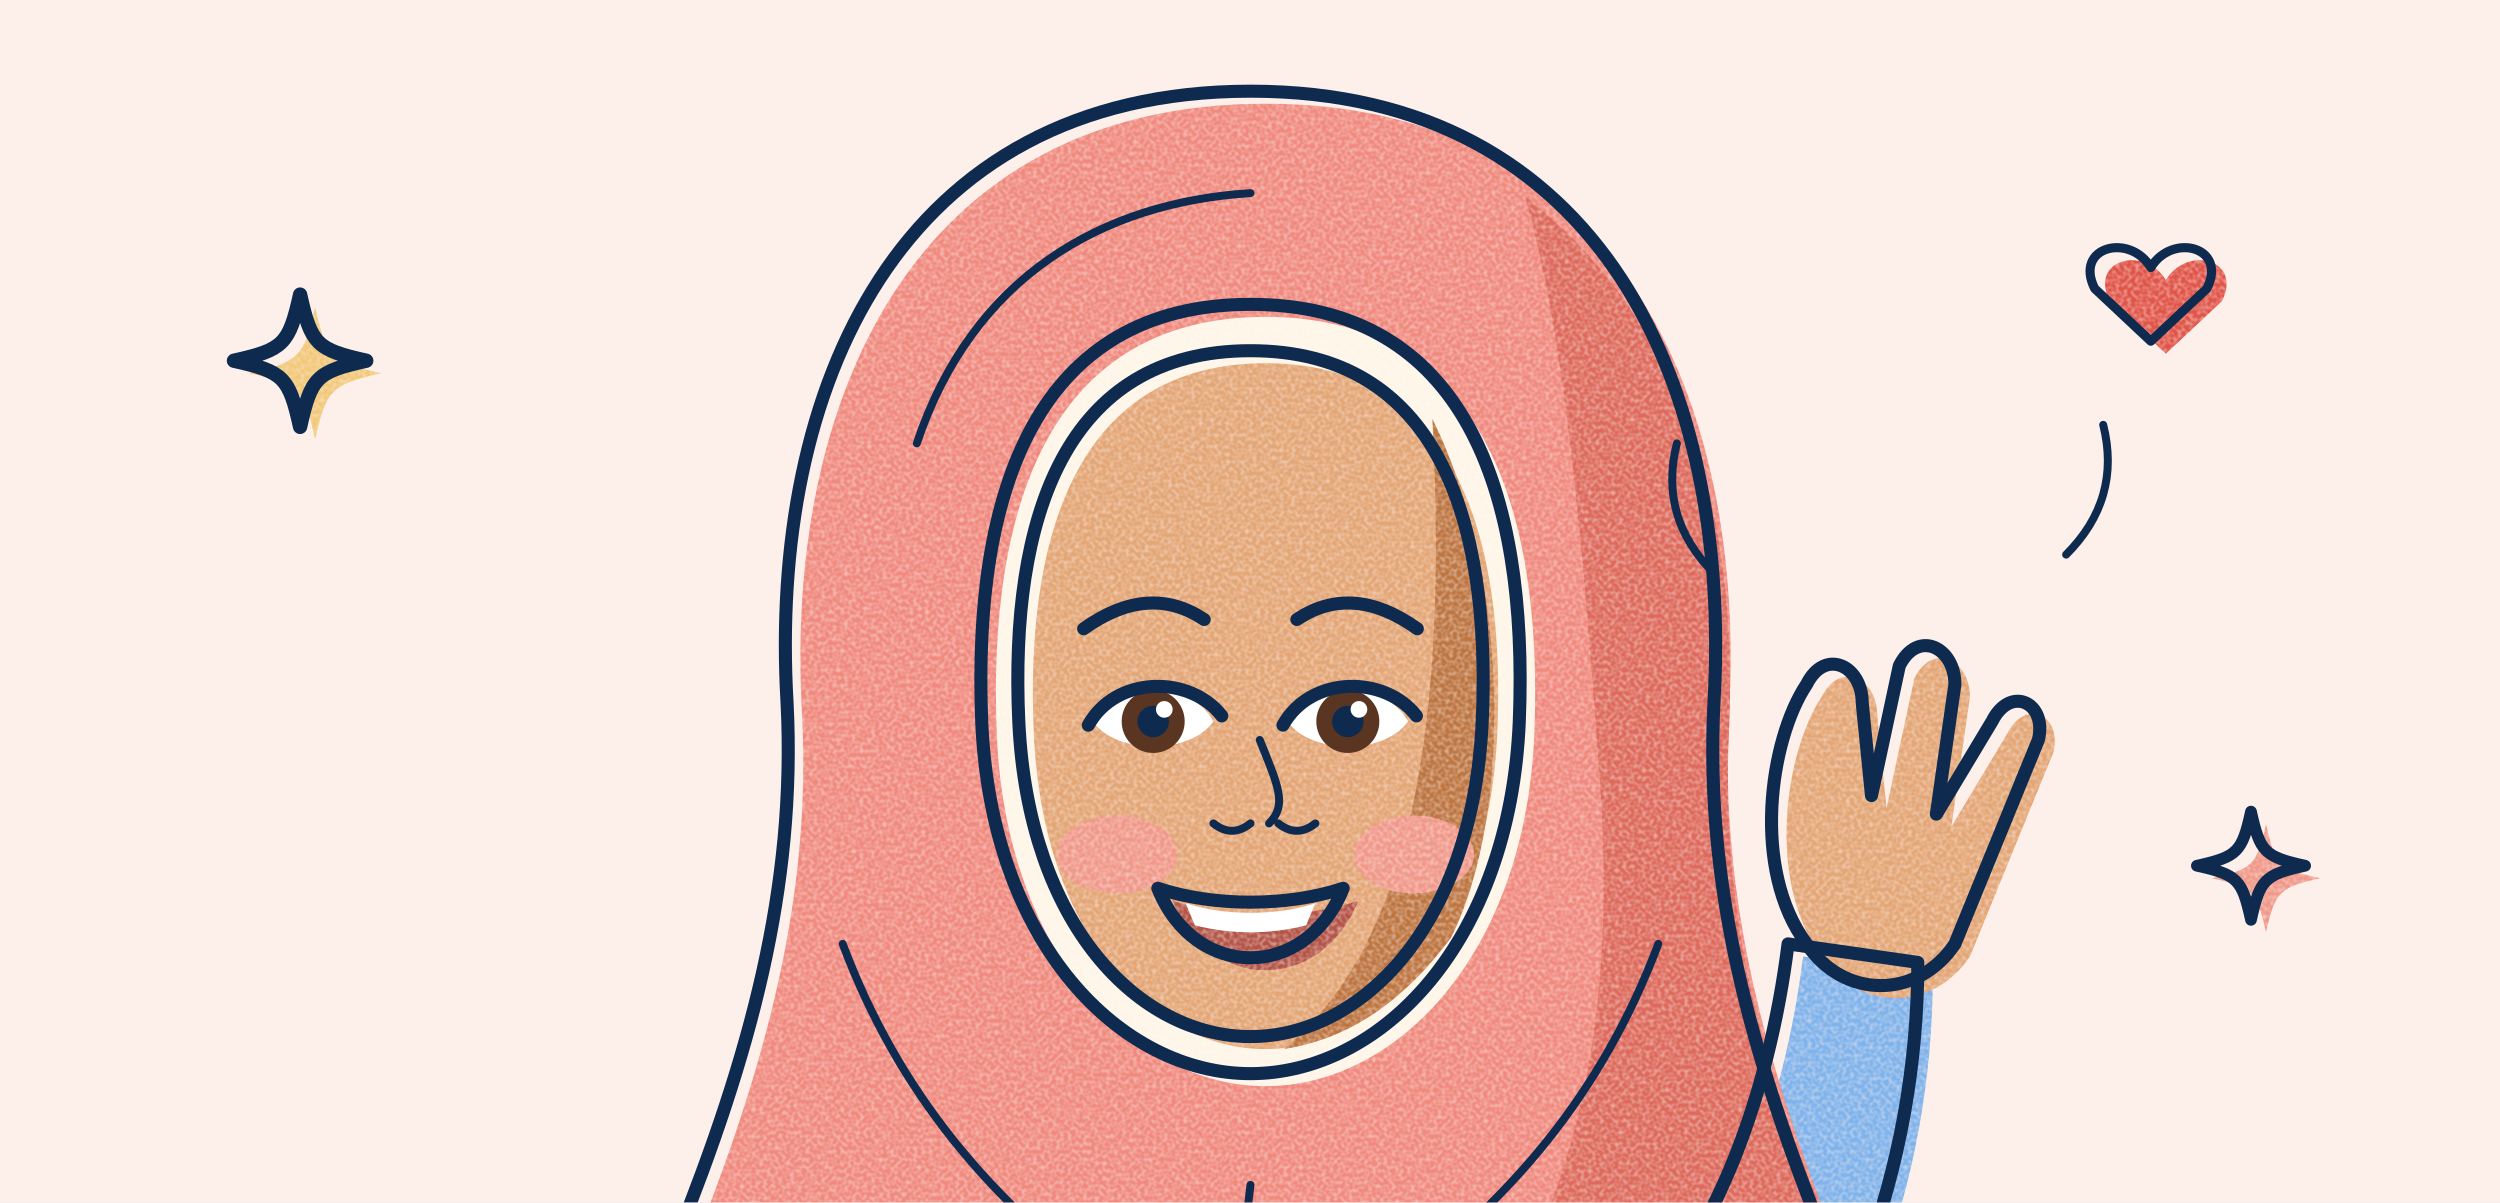
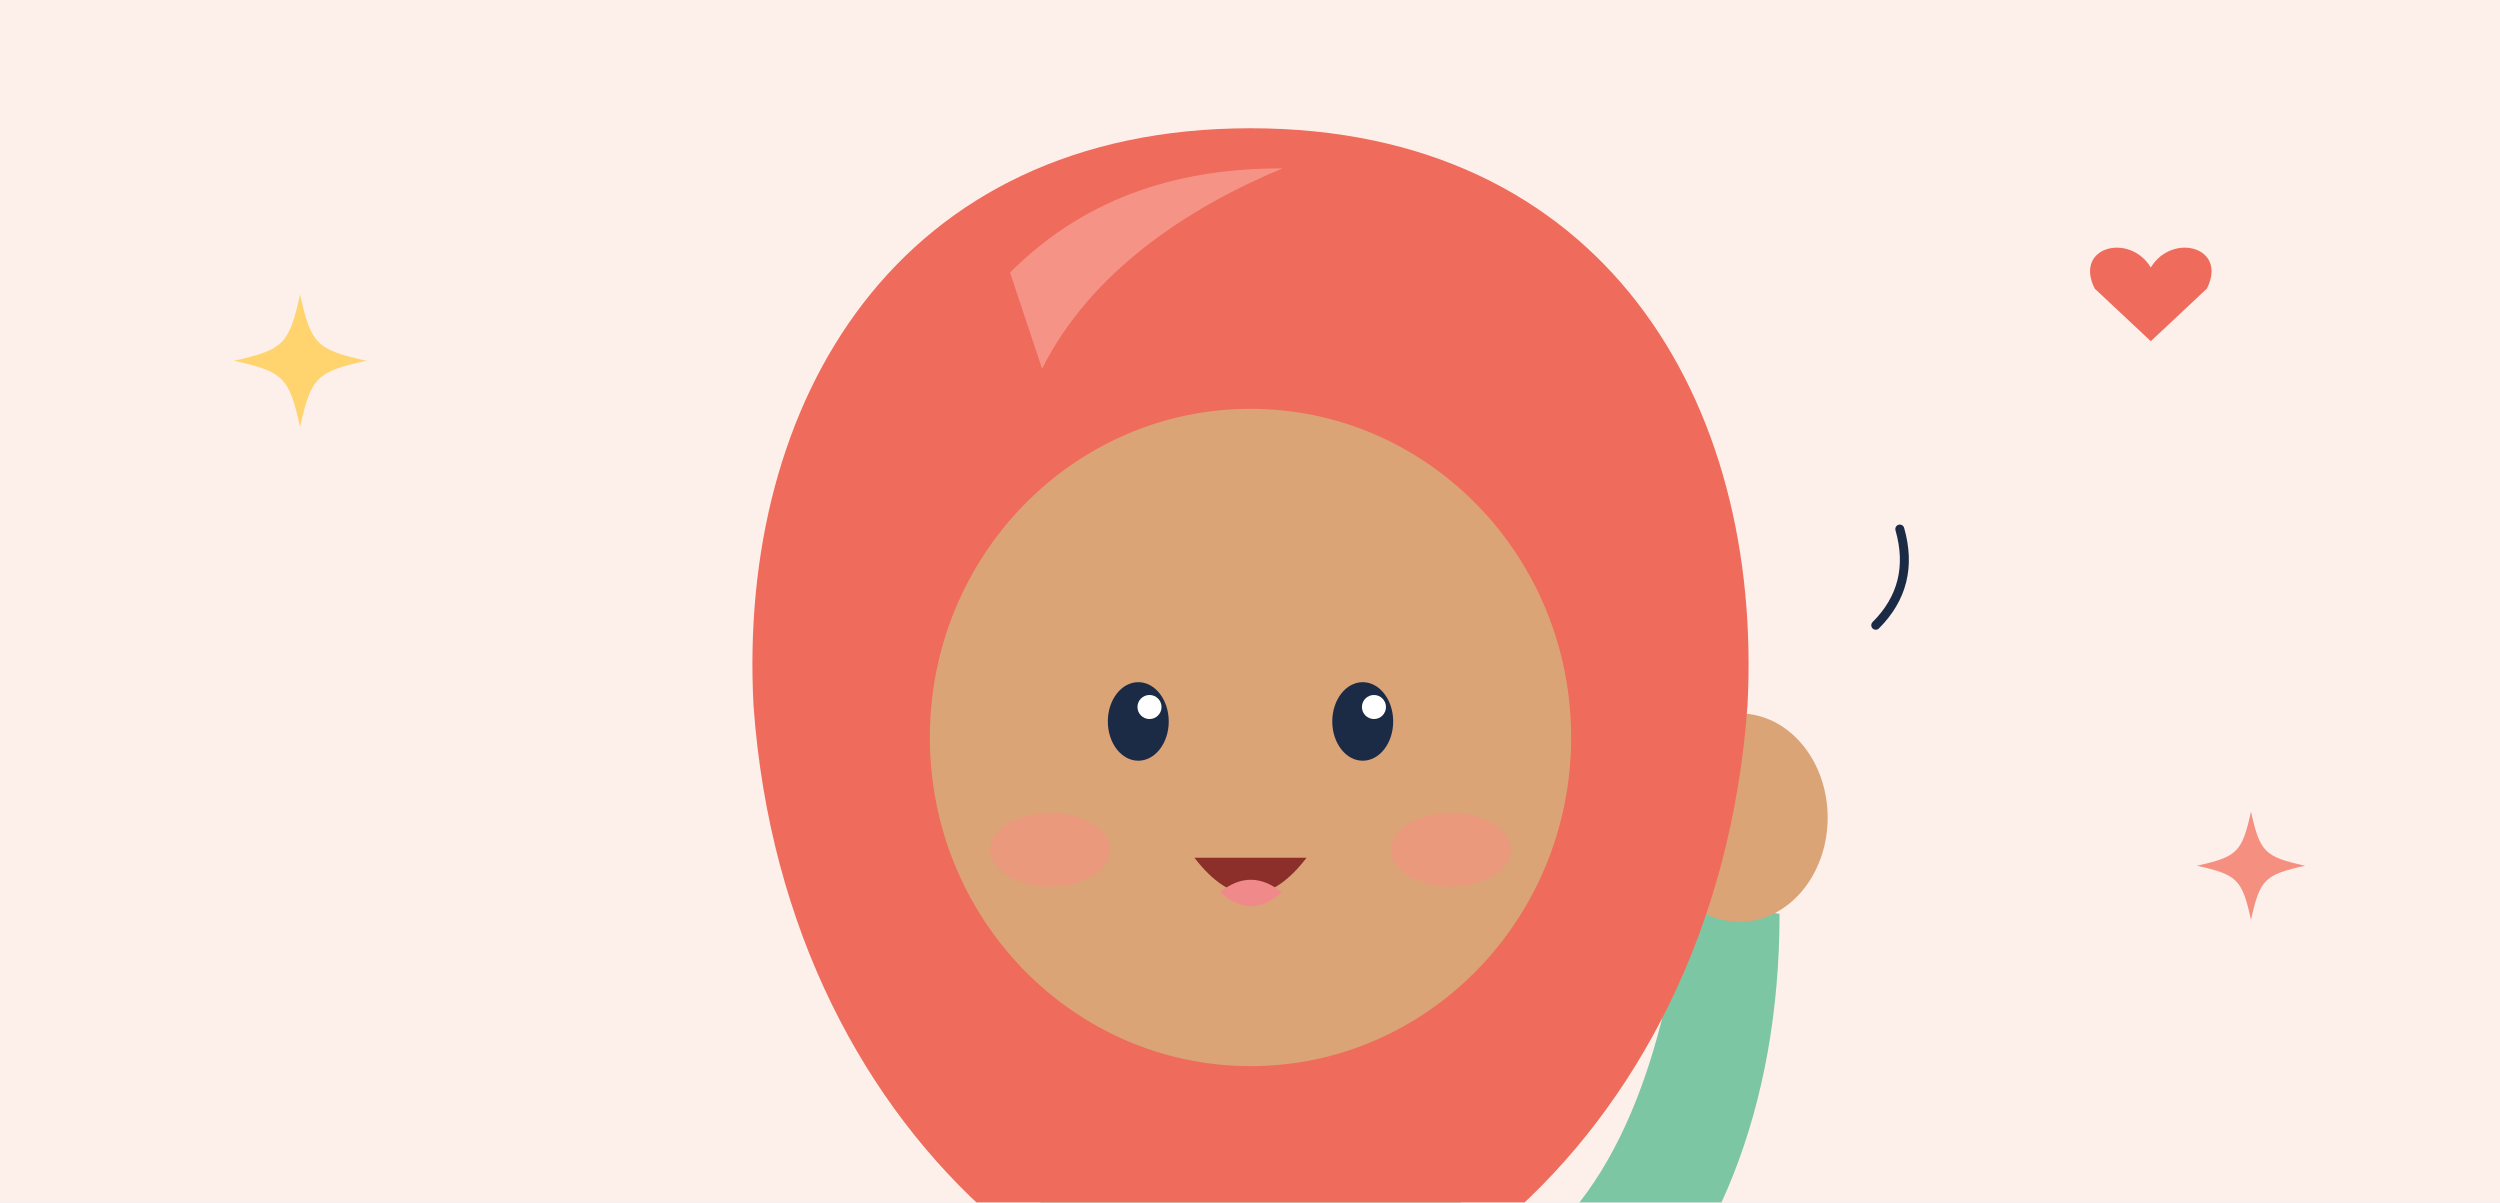
<svg xmlns="http://www.w3.org/2000/svg" viewBox="0 0 499 240" preserveAspectRatio="xMidYMid slice">
-   <defs>
-     <filter id="grain" x="0" y="0" width="100%" height="100%">
-       <feTurbulence type="fractalNoise" baseFrequency="1.3" numOctaves="1" seed="7" result="n" />
-       <feColorMatrix in="n" type="matrix" values="0 0 0 0 0  0 0 0 0 0  0 0 0 0 0  -1.1 0 0 0 1.42" result="m" />
-       <feComposite in="SourceGraphic" in2="m" operator="in" />
-     </filter>
-   </defs>
  <rect width="100%" height="100%" fill="#fdf0ea" />
-   <g transform="translate(3 2.5)" filter="url(#grain)">
-     <g transform="translate(59.9 72.0)">
-       <path transform="scale(1.1)" d="M0 -12 C 2 -3 3 -2 12 0 C 3 2 2 3 0 12 C -2 3 -3 2 -12 0 C -3 -2 -2 -3 0 -12 Z" fill="#f2c879" />
-     </g>
-     <g transform="translate(449.3 172.8)">
-       <path transform="scale(0.9)" d="M0 -12 C 2 -3 3 -2 12 0 C 3 2 2 3 0 12 C -2 3 -3 2 -12 0 C -3 -2 -2 -3 0 -12 Z" fill="#f0998a" />
-     </g>
-     <g transform="translate(429.3 57.6)">
-       <path transform="scale(0.7)" d="M0 -6 c -6 -10 -22 -6 -16 6 l 16 15 l 16 -15 c 6 -12 -10 -16 -16 -6 z" fill="#e0554a" />
-     </g>
-     <g transform="translate(64.6 -18.8) scale(1.850)">
-       <path d="M40 200 C 42 168 62 150 100 150 C 138 150 158 168 160 200 Z" fill="#7fb3ec" />
-     </g>
-     <g transform="translate(64.6 -18.8) scale(1.850)">
-       <path d="M138 156 C 150 146 156 128 158 112 L 172 114 C 172 136 164 158 150 172 Z" fill="#7fb3ec" />
-     </g>
-     <g transform="translate(64.6 -18.8) scale(1.850)">
-       <path d="M160 112 C 154 104 156 90 160 84 C 162 80 166 82 166 86 L 167 96 L 170 82 C 172 78 176 80 176 84 L 174 98 L 180 88 C 182 84 186 86 185 90 L 176 112 C 172 118 164 118 160 112 Z" fill="#e3a676" />
-     </g>
-     <g transform="translate(64.6 -18.8) scale(1.850)">
-       <path d="M126 152 C 144 158 156 172 160 200 L 136 200 C 136 180 132 164 126 152 Z" fill="#5d97dc" />
-     </g>
-     <g transform="translate(64.6 -18.8) scale(1.850)">
-       <path d="M100 20 C 62 20 48 52 50 86 C 51 106 46 124 38 144 C 62 162 138 162 162 144 C 154 124 149 106 150 86 C 152 52 138 20 100 20 Z" fill="#f08a7f" />
-     </g>
-     <g transform="translate(64.6 -18.8) scale(1.850)">
-       <path d="M128 30 C 146 44 151 66 150 88 C 149 108 154 126 162 144 C 150 152 136 156 120 158 C 134 140 138 118 136 92 C 134 64 132 44 128 30 Z" fill="#dd6a5d" />
-     </g>
-     <g transform="translate(64.6 -18.8) scale(1.850)">
-       <path d="M100 43 C 77 43 70 63 71 88 C 72 112 86 126 100 126 C 114 126 128 112 129 88 C 130 63 123 43 100 43 Z" fill="#fff7ea" />
-     </g>
-     <g transform="translate(64.6 -18.8) scale(1.850)">
-       <path d="M100 48 C 80 48 74 66 75 88 C 76 110 88 122 100 122 C 112 122 124 110 125 88 C 126 66 120 48 100 48 Z" fill="#e3a676" />
-     </g>
-     <g transform="translate(64.6 -18.8) scale(1.850)">
-       <path d="M118 54 C 126 70 127 96 120 110 C 114 118 108 121 102 122 C 114 112 120 92 118 54 Z" fill="#bd7642" />
-     </g>
-     <g transform="translate(64.6 -18.8) scale(1.850)">
-       <ellipse cx="84" cy="101" rx="6.5" ry="4.2" fill="#f0998a" />
-     </g>
-     <g transform="translate(64.6 -18.8) scale(1.850)">
-       <ellipse cx="116" cy="101" rx="6.5" ry="4.2" fill="#f0998a" />
-     </g>
-     <g transform="translate(64.6 -18.8) scale(1.850)">
-       <path d="M90 106 C 94 116 106 116 110 106 C 104 108 96 108 90 106 Z" fill="#b4554a" />
-     </g>
+   <g transform="translate(59.9 72.0)">
+     <path transform="scale(1.1)" d="M0 -12 C 2 -3 3 -2 12 0 C 3 2 2 3 0 12 C -2 3 -3 2 -12 0 C -3 -2 -2 -3 0 -12 Z" fill="#ffd36e" />
  </g>
-   <g stroke-linecap="round" stroke-linejoin="round" vector-effect="non-scaling-stroke">
-     <g transform="translate(59.9 72.0)">
-       <path transform="scale(1.1)" d="M0 -12 C 2 -3 3 -2 12 0 C 3 2 2 3 0 12 C -2 3 -3 2 -12 0 C -3 -2 -2 -3 0 -12 Z" fill="none" stroke="#0e2a4f" stroke-width="2.60" />
-     </g>
-     <g transform="translate(449.3 172.8)">
-       <path transform="scale(0.9)" d="M0 -12 C 2 -3 3 -2 12 0 C 3 2 2 3 0 12 C -2 3 -3 2 -12 0 C -3 -2 -2 -3 0 -12 Z" fill="none" stroke="#0e2a4f" stroke-width="2.60" />
-     </g>
-     <g transform="translate(429.3 57.6)">
-       <path transform="scale(0.7)" d="M0 -6 c -6 -10 -22 -6 -16 6 l 16 15 l 16 -15 c 6 -12 -10 -16 -16 -6 z" fill="none" stroke="#0e2a4f" stroke-width="2.60" />
-     </g>
-     <g transform="translate(64.6 -18.8) scale(1.850)">
-       <path d="M40 200 C 42 176 52 162 66 155 M160 200 C 158 176 148 162 134 155" fill="none" stroke="#0e2a4f" stroke-width="1.41" />
-     </g>
-     <g transform="translate(64.6 -18.8) scale(1.850)">
-       <path d="M52 180 l8 -6 8 6 8 -6 8 6 8 -6 8 6 8 -6 8 6 8 -6 8 6 8 -6 8 6 8 -6 8 6" fill="none" stroke="#0e2a4f" stroke-width="0.86" />
-     </g>
-     <g transform="translate(64.6 -18.8) scale(1.850)">
-       <path d="M46 194 l8 -6 8 6 8 -6 8 6 8 -6 8 6 8 -6 8 6 8 -6 8 6 8 -6 8 6 8 -6 8 6 8 -6 8 6" fill="none" stroke="#0e2a4f" stroke-width="0.86" />
-     </g>
-     <g transform="translate(64.6 -18.8) scale(1.850)">
-       <path d="M138 156 C 150 146 156 128 158 112 L 172 114 C 172 136 164 158 150 172 Z" fill="none" stroke="#0e2a4f" stroke-width="1.41" />
-     </g>
-     <g transform="translate(64.6 -18.8) scale(1.850)">
-       <path d="M160 112 C 154 104 156 90 160 84 C 162 80 166 82 166 86 L 167 96 L 170 82 C 172 78 176 80 176 84 L 174 98 L 180 88 C 182 84 186 86 185 90 L 176 112 C 172 118 164 118 160 112 Z" fill="none" stroke="#0e2a4f" stroke-width="1.41" />
-     </g>
-     <g transform="translate(64.6 -18.8) scale(1.850)">
-       <path d="M150 72 q-6 -6 -4 -14 M188 70 q6 -6 4 -14" fill="none" stroke="#0e2a4f" stroke-width="0.86" />
-     </g>
-     <g transform="translate(64.6 -18.8) scale(1.850)">
-       <path d="M100 20 C 62 20 48 52 50 86 C 51 106 46 124 38 144 C 62 162 138 162 162 144 C 154 124 149 106 150 86 C 152 52 138 20 100 20 Z" fill="none" stroke="#0e2a4f" stroke-width="1.41" />
-     </g>
-     <g transform="translate(64.6 -18.8) scale(1.850)">
-       <path d="M56 112 C 62 128 72 140 86 150 M144 112 C 138 128 128 140 114 150 M100 138 C 99 146 99 152 100 158" fill="none" stroke="#0e2a4f" stroke-width="0.86" />
-     </g>
-     <g transform="translate(64.6 -18.8) scale(1.850)">
-       <path d="M64 58 C 70 40 84 32 100 31" fill="none" stroke="#0e2a4f" stroke-width="0.86" />
-     </g>
-     <g transform="translate(64.6 -18.8) scale(1.850)">
-       <path d="M100 43 C 77 43 70 63 71 88 C 72 112 86 126 100 126 C 114 126 128 112 129 88 C 130 63 123 43 100 43 Z" fill="none" stroke="#0e2a4f" stroke-width="1.41" />
-     </g>
-     <g transform="translate(64.6 -18.8) scale(1.850)">
-       <path d="M100 48 C 80 48 74 66 75 88 C 76 110 88 122 100 122 C 112 122 124 110 125 88 C 126 66 120 48 100 48 Z" fill="none" stroke="#0e2a4f" stroke-width="1.41" />
-     </g>
-     <g transform="translate(64.6 -18.8) scale(1.850)">
-       <path d="M82 78 q7 -5 13 -1 M105 77 q6 -4 13 1" fill="none" stroke="#0e2a4f" stroke-width="1.41" />
-     </g>
-     <g transform="translate(64.6 -18.8) scale(1.850)">
-       <path d="M83.0 88 C 85.5 83.4 93.5 83.4 96.0 88 C 93.5 91.6 85.5 91.6 83.0 88 Z" fill="#fff" />
-     </g>
-     <g transform="translate(64.6 -18.8) scale(1.850)">
-       <circle cx="89.5" cy="88" r="3.4" fill="#5a3522" />
-     </g>
-     <g transform="translate(64.6 -18.8) scale(1.850)">
-       <circle cx="89.5" cy="88" r="1.7" fill="#0e2a4f" />
-     </g>
-     <g transform="translate(64.6 -18.8) scale(1.850)">
-       <circle cx="90.7" cy="86.7" r="0.9" fill="#fff" />
-     </g>
-     <g transform="translate(64.6 -18.8) scale(1.850)">
-       <path d="M82.5 88.4 C 85.5 83 93.5 83 96.9 87.4" fill="none" stroke="#0e2a4f" stroke-width="1.41" />
-     </g>
-     <g transform="translate(64.6 -18.8) scale(1.850)">
-       <path d="M104.0 88 C 106.5 83.4 114.5 83.4 117.0 88 C 114.5 91.6 106.5 91.6 104.0 88 Z" fill="#fff" />
-     </g>
-     <g transform="translate(64.6 -18.8) scale(1.850)">
-       <circle cx="110.5" cy="88" r="3.4" fill="#5a3522" />
-     </g>
-     <g transform="translate(64.6 -18.8) scale(1.850)">
-       <circle cx="110.5" cy="88" r="1.7" fill="#0e2a4f" />
-     </g>
-     <g transform="translate(64.6 -18.8) scale(1.850)">
-       <circle cx="111.7" cy="86.7" r="0.9" fill="#fff" />
-     </g>
-     <g transform="translate(64.6 -18.8) scale(1.850)">
-       <path d="M103.5 88.4 C 106.5 83 114.5 83 117.9 87.4" fill="none" stroke="#0e2a4f" stroke-width="1.41" />
-     </g>
-     <g transform="translate(64.6 -18.8) scale(1.850)">
-       <path d="M101 90 C 103 95 104 97 102 99 M96 99 q2 1.6 4 0 M103 99 q2 1.6 4 0" fill="none" stroke="#0e2a4f" stroke-width="0.86" />
-     </g>
-     <g transform="translate(64.6 -18.8) scale(1.850)">
-       <path d="M90 106 C 94 116 106 116 110 106 C 104 108 96 108 90 106 Z" fill="none" stroke="#0e2a4f" stroke-width="1.41" />
-     </g>
-     <g transform="translate(64.6 -18.8) scale(1.850)">
-       <path d="M93 107.6 C 97 109 103 109 107 107.6 L 106 110 C 102 111 98 111 94 110 Z" fill="#fff" />
-     </g>
+   <g transform="translate(449.3 172.8)">
+     <path transform="scale(0.9)" d="M0 -12 C 2 -3 3 -2 12 0 C 3 2 2 3 0 12 C -2 3 -3 2 -12 0 C -3 -2 -2 -3 0 -12 Z" fill="#f58f80" />
+   </g>
+   <g transform="translate(429.3 57.6)">
+     <path transform="scale(0.7)" d="M0 -6 c -6 -10 -22 -6 -16 6 l 16 15 l 16 -15 c 6 -12 -10 -16 -16 -6 z" fill="#ef6b5b" />
+   </g>
+   <g transform="translate(89.6 -16.0) scale(1.600)">
+     <path d="M54 200 C 54 172 74 152 100 152 C 126 152 146 172 146 200 Z" fill="#7cc6a4" />
+   </g>
+   <g transform="translate(89.6 -16.0) scale(1.600)">
+     <path d="M74 176 h10 M92 182 h10 M110 176 h10 M120 192 h10 M80 194 h10" stroke="#a9dcc3" stroke-width="5" stroke-linecap="round" fill="#a9dcc3" />
+   </g>
+   <g transform="translate(89.6 -16.0) scale(1.600)">
+     <path d="M132 168 C 146 160 152 140 154 122 L 166 124 C 166 148 158 168 144 180 Z" fill="#7cc6a4" />
+   </g>
+   <g transform="translate(89.6 -16.0) scale(1.600)">
+     <ellipse cx="161" cy="112" rx="11" ry="13" fill="#dba477" />
+   </g>
+   <g transform="translate(89.6 -16.0) scale(1.600)">
+     <path d="M146 90 q-5 -5 -3 -12 M178 88 q5 -5 3 -12" fill="none" stroke="#1c2b45" stroke-width="1.12" stroke-linecap="round" stroke-linejoin="round" />
+   </g>
+   <g transform="translate(89.6 -16.0) scale(1.600)">
+     <path d="M100 26 C 56 26 36 60 38 98 C 40 126 52 148 68 162 C 84 172 116 172 132 162 C 148 148 160 126 162 98 C 164 60 144 26 100 26 Z" fill="#ef6b5b" />
+   </g>
+   <g transform="translate(89.6 -16.0) scale(1.600)">
+     <path d="M70 44 C 80 34 92 31 104 31 C 92 36 80 44 74 56 Z" opacity=".9" fill="#f6988c" />
+   </g>
+   <g transform="translate(89.6 -16.0) scale(1.600)">
+     <ellipse cx="100" cy="102" rx="40" ry="41" fill="#dba477" />
+   </g>
+   <g transform="translate(89.6 -16.0) scale(1.600)">
+     <ellipse cx="86" cy="100" rx="3.8" ry="4.9" fill="#1c2b45" />
+   </g>
+   <g transform="translate(89.6 -16.0) scale(1.600)">
+     <circle cx="87.4" cy="98.2" r="1.5" fill="#fff" />
+   </g>
+   <g transform="translate(89.6 -16.0) scale(1.600)">
+     <ellipse cx="114" cy="100" rx="3.8" ry="4.9" fill="#1c2b45" />
+   </g>
+   <g transform="translate(89.6 -16.0) scale(1.600)">
+     <circle cx="115.4" cy="98.2" r="1.5" fill="#fff" />
+   </g>
+   <g transform="translate(89.6 -16.0) scale(1.600)">
+     <ellipse cx="75" cy="116" rx="7.5" ry="4.6" opacity=".55" fill="#f58f80" />
+   </g>
+   <g transform="translate(89.6 -16.0) scale(1.600)">
+     <ellipse cx="125" cy="116" rx="7.5" ry="4.6" opacity=".55" fill="#f58f80" />
+   </g>
+   <g transform="translate(89.6 -16.0) scale(1.600)">
+     <path d="M93 117 q7 9.1 14 0 Z" fill="#8c2f2a" />
+   </g>
+   <g transform="translate(89.6 -16.0) scale(1.600)">
+     <path d="M96.2 121.3 q3.9 3.5 7.7 0 q-3.9 -3.1 -7.7 0 Z" fill="#f08a8a" />
  </g>
</svg>
